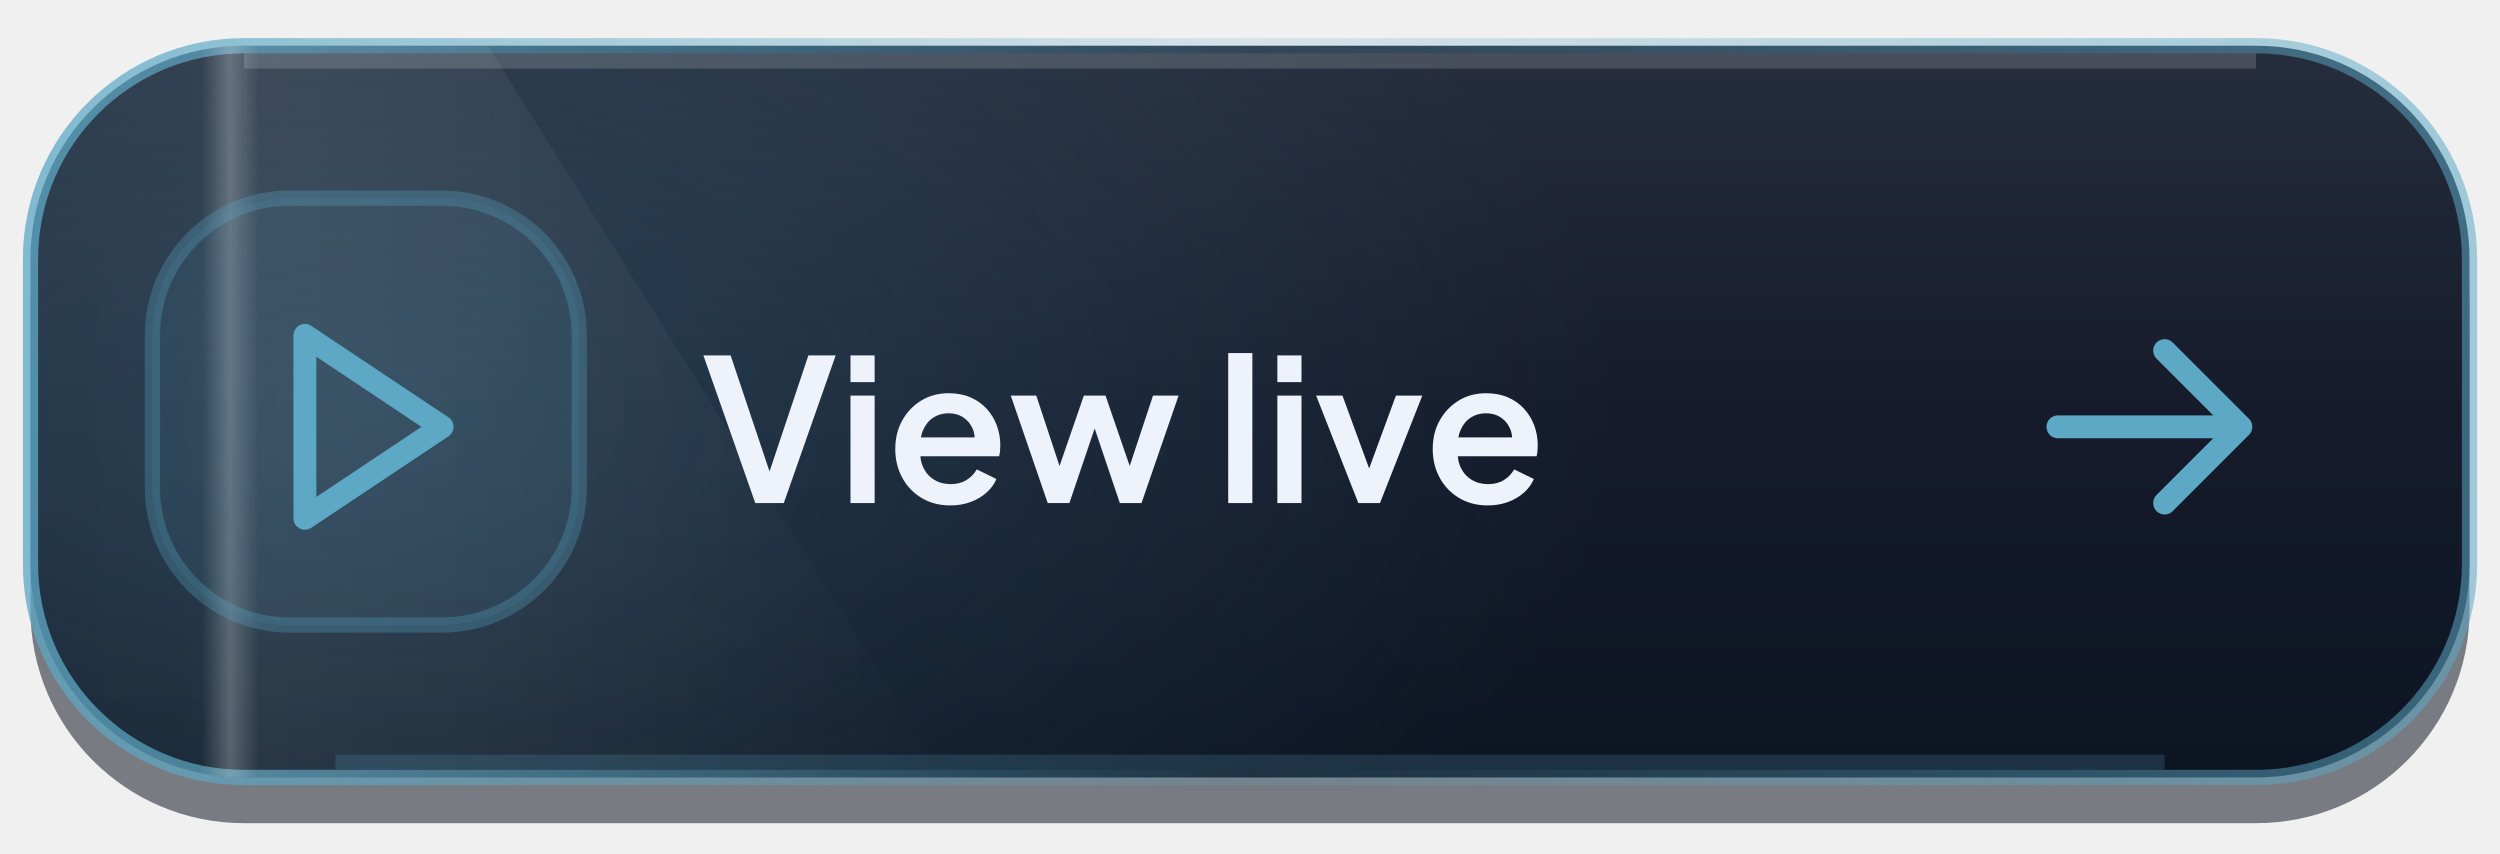
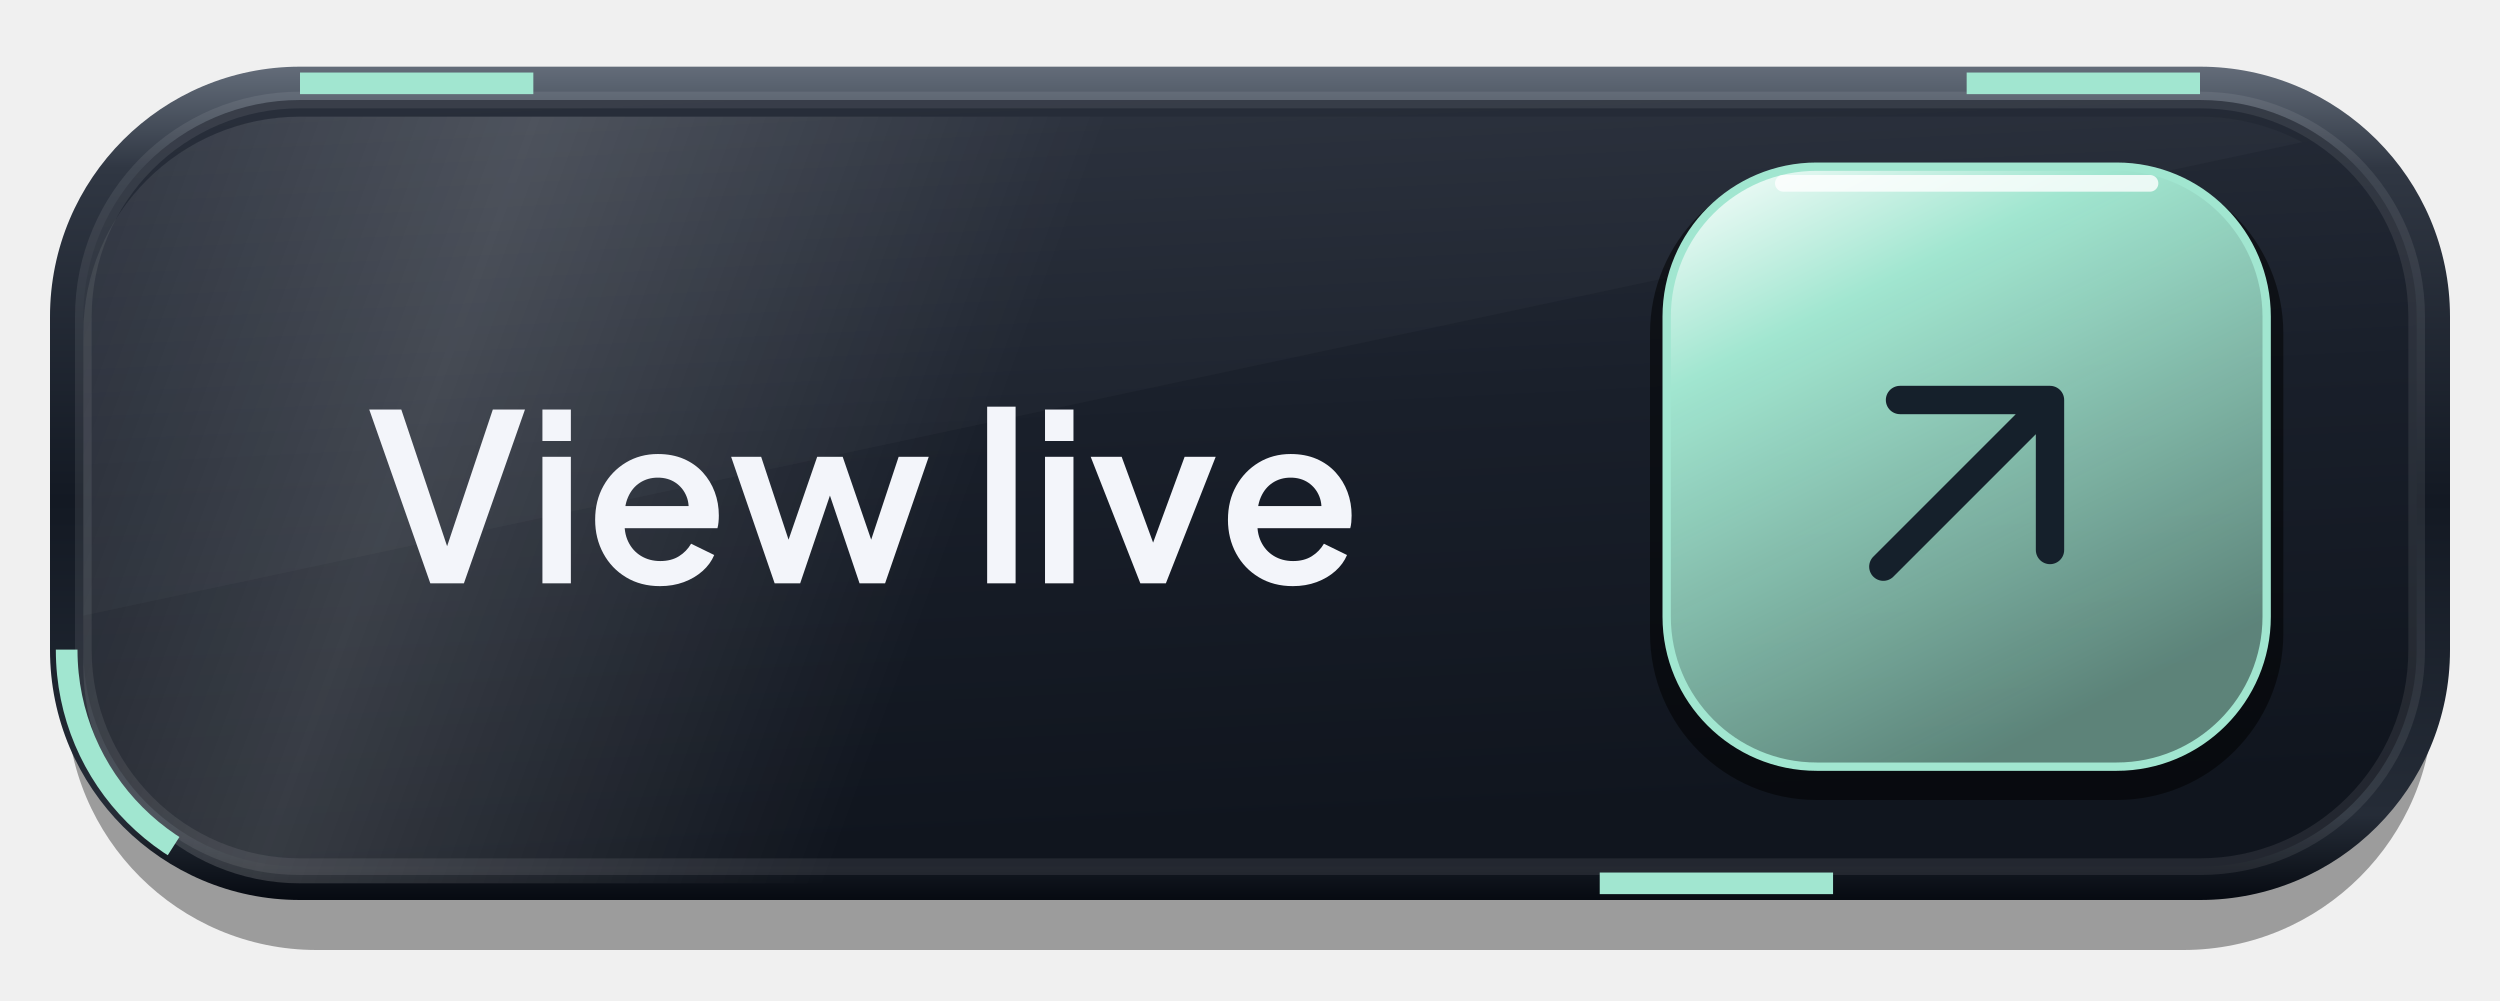
- <svg xmlns="http://www.w3.org/2000/svg" width="164" height="56" viewBox="0 0 164 56" role="img">
+ <svg xmlns="http://www.w3.org/2000/svg" width="150" height="60" viewBox="0 0 150 60" role="img" aria-label="View live">
  <defs>
-     <linearGradient id="surface" x1="0" y1="0" x2="0" y2="1">
-       <stop stop-color="#262D3D" />
-       <stop offset=".5" stop-color="#151B2B" />
-       <stop offset="1" stop-color="#0D1422" />
+     <linearGradient id="metal" x2="0" y2="1">
+       <stop stop-color="#626B78" />
+       <stop offset=".12" stop-color="#303743" />
+       <stop offset=".52" stop-color="#131923" />
+       <stop offset=".9" stop-color="#252C37" />
+       <stop offset="1" stop-color="#070B12" />
    </linearGradient>
-     <linearGradient id="edge">
-       <stop stop-color="#5CA8C5" stop-opacity=".75" />
-       <stop offset=".5" stop-color="#5CA8C5" stop-opacity=".18" />
-       <stop offset="1" stop-color="#5CA8C5" stop-opacity=".55" />
+     <linearGradient id="face" x2=".15" y2="1">
+       <stop stop-color="#292F3B" />
+       <stop offset=".48" stop-color="#191F2A" />
+       <stop offset="1" stop-color="#10151E" />
    </linearGradient>
-     <radialGradient id="light">
-       <stop stop-color="#5CA8C5" stop-opacity=".24" />
-       <stop offset="1" stop-color="#5CA8C5" stop-opacity="0" />
-     </radialGradient>
+     <linearGradient id="jewel" x2=".5" y2="1">
+       <stop stop-color="#FFFFFF" />
+       <stop offset=".3" stop-color="#A1E6D0" />
+       <stop offset="1" stop-color="#A1E6D0" stop-opacity=".55" />
+     </linearGradient>
    <linearGradient id="sweep">
      <stop stop-color="white" stop-opacity="0" />
-       <stop offset=".48" stop-color="white" stop-opacity=".03" />
-       <stop offset=".5" stop-color="white" stop-opacity=".28" />
-       <stop offset=".52" stop-color="white" stop-opacity=".08" />
+       <stop offset=".5" stop-color="white" stop-opacity=".16" />
      <stop offset="1" stop-color="white" stop-opacity="0" />
    </linearGradient>
-     <clipPath id="clip">
-       <rect x="2" y="3" width="160" height="48" rx="14" />
+     <linearGradient id="rail">
+       <stop stop-color="#A1E6D0" stop-opacity="0" />
+       <stop offset=".5" stop-color="#A1E6D0" />
+       <stop offset="1" stop-color="#A1E6D0" stop-opacity="0" />
+     </linearGradient>
+     <clipPath id="body">
+       <rect x="5" y="7" width="140" height="46" rx="13" />
+     </clipPath>
+     <clipPath id="arrowClip">
+       <rect x="105" y="18" width="24" height="24" rx="5" />
    </clipPath>
  </defs>
-   <style>@keyframes sweep{0%,12%{transform:translateX(-100px)}65%,100%{transform:translateX(264px)}}@keyframes halo{0%,100%{opacity:.45}40%{opacity:1}}@keyframes arrow{0%,35%,100%{transform:translateX(0);opacity:.7}50%{transform:translateX(3px);opacity:1}}.sweep{animation:sweep 7.2s cubic-bezier(.22,.61,.36,1) infinite}.halo{animation:halo 7.2s ease-in-out infinite}.arrow{animation:arrow 7.2s ease-in-out infinite}@media(prefers-reduced-motion:reduce){*{animation:none!important}}</style>
-   <rect x="2" y="6" width="160" height="48" rx="14" fill="#020714" fill-opacity=".5" />
-   <rect x="2" y="3" width="160" height="48" rx="14" fill="url(#surface)" stroke="url(#edge)" />
-   <g clip-path="url(#clip)">
-     <ellipse class="halo" cx="24" cy="27" rx="82" ry="48" fill="url(#light)" />
-     <g class="sweep">
-       <path d="M-32 3h64l30 48H-2z" fill="url(#sweep)" />
+   <style>
+  @keyframes polish{0%,12%{transform:translateX(-100px)}52%,100%{transform:translateX(250px)}}
+  @keyframes perimeter{0%{stroke-dashoffset:0;opacity:0}15%{opacity:.9}65%{opacity:.9}85%,100%{stroke-dashoffset:-100;opacity:0}}
+  @keyframes depart{0%,48%,100%{transform:translate(0,0);opacity:1}61%{transform:translate(19px,-19px);opacity:0}62%{transform:translate(-19px,19px);opacity:0}76%{transform:translate(0,0);opacity:1}}
+  @keyframes rail{0%,35%,100%{opacity:.3}55%,70%{opacity:1}}
+  .polish{animation:polish 7s cubic-bezier(.4,0,.2,1) infinite}
+  .perimeter{animation:perimeter 7s ease-in-out infinite}
+  .arrow{animation:depart 7s cubic-bezier(.22,1,.36,1) infinite}
+  .rail{animation:rail 7s ease-in-out infinite}
+  @media(prefers-reduced-motion:reduce){*{animation:none!important}.polish,.perimeter{opacity:0}}
+ </style>
+   <rect x="4" y="9" width="142" height="48" rx="15" fill="#000" fill-opacity=".35" />
+   <rect x="3" y="4" width="144" height="50" rx="15" fill="url(#metal)" />
+   <rect x="5" y="6" width="140" height="46" rx="13" fill="url(#face)" stroke="#FFFFFF" stroke-opacity=".08" />
+   <g clip-path="url(#body)">
+     <path d="M0 6H150L0 38Z" fill="white" fill-opacity=".025" />
+     <rect class="polish" x="0" y="-40" width="65" height="160" fill="url(#sweep)" transform="rotate(20)" />
+   </g>
+   <rect class="perimeter" x="4" y="5" width="142" height="48" rx="14" pathLength="100" fill="none" stroke="#A1E6D0" stroke-width="1.3" stroke-dasharray="14 86" />
+   <path class="rail" d="M22 52H128" stroke="url(#rail)" stroke-width="1.3" />
+   <g aria-label="View live">
+     <path d="M25.819 35.0 22.154 24.57H24.077L27.017 33.341H26.636L29.57 24.57H31.499L27.834 35.0ZM32.545 35.0V27.409H34.252V35.0ZM32.545 26.46V24.57H34.252V26.46ZM39.6 35.168Q38.445 35.168 37.567 34.639Q36.689 34.111 36.2 33.206Q35.709 32.301 35.709 31.185Q35.709 30.042 36.207 29.154Q36.705 28.266 37.555 27.753Q38.404 27.241 39.47 27.241Q40.343 27.241 41.02 27.533Q41.696 27.825 42.166 28.34Q42.636 28.856 42.883 29.519Q43.13 30.182 43.13 30.933Q43.13 31.125 43.111 31.327Q43.093 31.528 43.047 31.692H37.09V30.363H42.078L41.267 30.975Q41.402 30.31 41.193 29.788Q40.984 29.267 40.533 28.962Q40.083 28.658 39.47 28.658Q38.866 28.658 38.398 28.961Q37.93 29.264 37.682 29.831Q37.433 30.399 37.486 31.199Q37.424 31.938 37.69 32.493Q37.955 33.049 38.46 33.356Q38.965 33.663 39.617 33.663Q40.277 33.663 40.736 33.376Q41.196 33.089 41.467 32.623L42.853 33.301Q42.629 33.84 42.154 34.262Q41.679 34.685 41.029 34.927Q40.378 35.168 39.6 35.168ZM46.479 35.0 43.868 27.409H45.67L47.623 33.318L46.993 33.309L49.03 27.409H50.562L52.59 33.309L51.96 33.318L53.918 27.409H55.724L53.105 35.0H51.573L49.514 28.898H50.079L48.01 35.0ZM59.229 35.0V24.402H60.936V35.0ZM62.701 35.0V27.409H64.408V35.0ZM62.701 26.46V24.57H64.408V26.46ZM68.421 35.0 65.442 27.409H67.3L69.528 33.49H68.844L71.077 27.409H72.941L69.952 35.0ZM77.568 35.168Q76.413 35.168 75.535 34.639Q74.657 34.111 74.167 33.206Q73.677 32.301 73.677 31.185Q73.677 30.042 74.175 29.154Q74.673 28.266 75.523 27.753Q76.372 27.241 77.438 27.241Q78.311 27.241 78.988 27.533Q79.664 27.825 80.134 28.34Q80.604 28.856 80.851 29.519Q81.097 30.182 81.097 30.933Q81.097 31.125 81.079 31.327Q81.061 31.528 81.015 31.692H75.058V30.363H80.046L79.236 30.975Q79.37 30.31 79.161 29.788Q78.952 29.267 78.501 28.962Q78.051 28.658 77.438 28.658Q76.834 28.658 76.366 28.961Q75.898 29.264 75.65 29.831Q75.401 30.399 75.454 31.199Q75.392 31.938 75.658 32.493Q75.923 33.049 76.428 33.356Q76.932 33.663 77.585 33.663Q78.245 33.663 78.704 33.376Q79.164 33.089 79.435 32.623L80.821 33.301Q80.597 33.84 80.122 34.262Q79.647 34.685 78.997 34.927Q78.346 35.168 77.568 35.168Z" fill="#F3F5FA" />
+   </g>
+   <rect x="99" y="10" width="38" height="38" rx="10" fill="#000" fill-opacity=".5" />
+   <rect x="100" y="10" width="36" height="36" rx="9" fill="url(#jewel)" stroke="#A1E6D0" stroke-width=".5" />
+   <path d="M107 11h22" stroke="white" stroke-opacity=".8" stroke-linecap="round" />
+   <g clip-path="url(#arrowClip)">
+     <g transform="translate(118,29)">
+       <g class="arrow">
+         <path d="M-5 5 5-5M-4-5h9v9" fill="none" stroke="#15202B" stroke-width="1.7" stroke-linecap="round" stroke-linejoin="round" />
+       </g>
    </g>
-     <path d="M16 4H148" stroke="white" stroke-opacity=".16" />
-     <path d="M22 50H142" stroke="#5CA8C5" stroke-opacity=".2" />
  </g>
-   <rect x="10" y="13" width="28" height="28" rx="9" fill="#5CA8C5" fill-opacity=".1" stroke="#5CA8C5" stroke-opacity=".3" />
-   <path d="M20 22l9 6-9 6z" fill="none" stroke="#5CA8C5" stroke-width="1.5" stroke-linejoin="round" stroke-linecap="round" />
-   <g aria-label="View live">
-     <path d="M49.546 33.0 46.143 23.315H47.929L50.659 31.459H50.305L53.03 23.315H54.82L51.418 33.0ZM55.792 33.0V25.951H57.377V33.0ZM55.792 25.07V23.315H57.377V25.07ZM62.343 33.156Q61.27 33.156 60.455 32.665Q59.64 32.175 59.185 31.334Q58.73 30.494 58.73 29.457Q58.73 28.396 59.193 27.572Q59.655 26.747 60.444 26.271Q61.233 25.795 62.222 25.795Q63.033 25.795 63.661 26.066Q64.289 26.337 64.726 26.816Q65.162 27.295 65.391 27.91Q65.62 28.526 65.62 29.224Q65.62 29.402 65.603 29.589Q65.586 29.776 65.544 29.929H60.012V28.694H64.644L63.891 29.262Q64.016 28.645 63.822 28.161Q63.628 27.677 63.21 27.394Q62.791 27.111 62.222 27.111Q61.662 27.111 61.227 27.392Q60.792 27.673 60.562 28.201Q60.331 28.728 60.38 29.471Q60.323 30.156 60.569 30.672Q60.815 31.188 61.284 31.473Q61.753 31.759 62.359 31.759Q62.971 31.759 63.398 31.492Q63.825 31.226 64.076 30.793L65.363 31.422Q65.155 31.923 64.714 32.315Q64.273 32.708 63.669 32.932Q63.066 33.156 62.343 33.156ZM68.73 33.0 66.306 25.951H67.98L69.793 31.438L69.208 31.43L71.1 25.951H72.522L74.405 31.43L73.82 31.438L75.638 25.951H77.315L74.883 33.0H73.461L71.548 27.334H72.073L70.152 33.0ZM80.57 33.0V23.159H82.155V33.0ZM83.794 33.0V25.951H85.379V33.0ZM83.794 25.07V23.315H85.379V25.07ZM89.105 33.0 86.339 25.951H88.065L90.133 31.598H89.498L91.572 25.951H93.302L90.527 33.0ZM97.599 33.156Q96.526 33.156 95.711 32.665Q94.896 32.175 94.441 31.334Q93.986 30.494 93.986 29.457Q93.986 28.396 94.449 27.572Q94.911 26.747 95.7 26.271Q96.489 25.795 97.478 25.795Q98.289 25.795 98.917 26.066Q99.545 26.337 99.982 26.816Q100.418 27.295 100.647 27.91Q100.876 28.526 100.876 29.224Q100.876 29.402 100.859 29.589Q100.842 29.776 100.8 29.929H95.268V28.694H99.9L99.147 29.262Q99.272 28.645 99.078 28.161Q98.884 27.677 98.466 27.394Q98.047 27.111 97.478 27.111Q96.918 27.111 96.483 27.392Q96.048 27.673 95.818 28.201Q95.587 28.728 95.636 29.471Q95.579 30.156 95.825 30.672Q96.071 31.188 96.54 31.473Q97.009 31.759 97.615 31.759Q98.228 31.759 98.654 31.492Q99.081 31.226 99.332 30.793L100.62 31.422Q100.412 31.923 99.97 32.315Q99.529 32.708 98.925 32.932Q98.322 33.156 97.599 33.156Z" fill="#EDF2FB" />
-   </g>
-   <path class="arrow" d="M135 28h12m-5-5 5 5-5 5" fill="none" stroke="#5CA8C5" stroke-width="1.5" stroke-linecap="round" stroke-linejoin="round" />
</svg>
